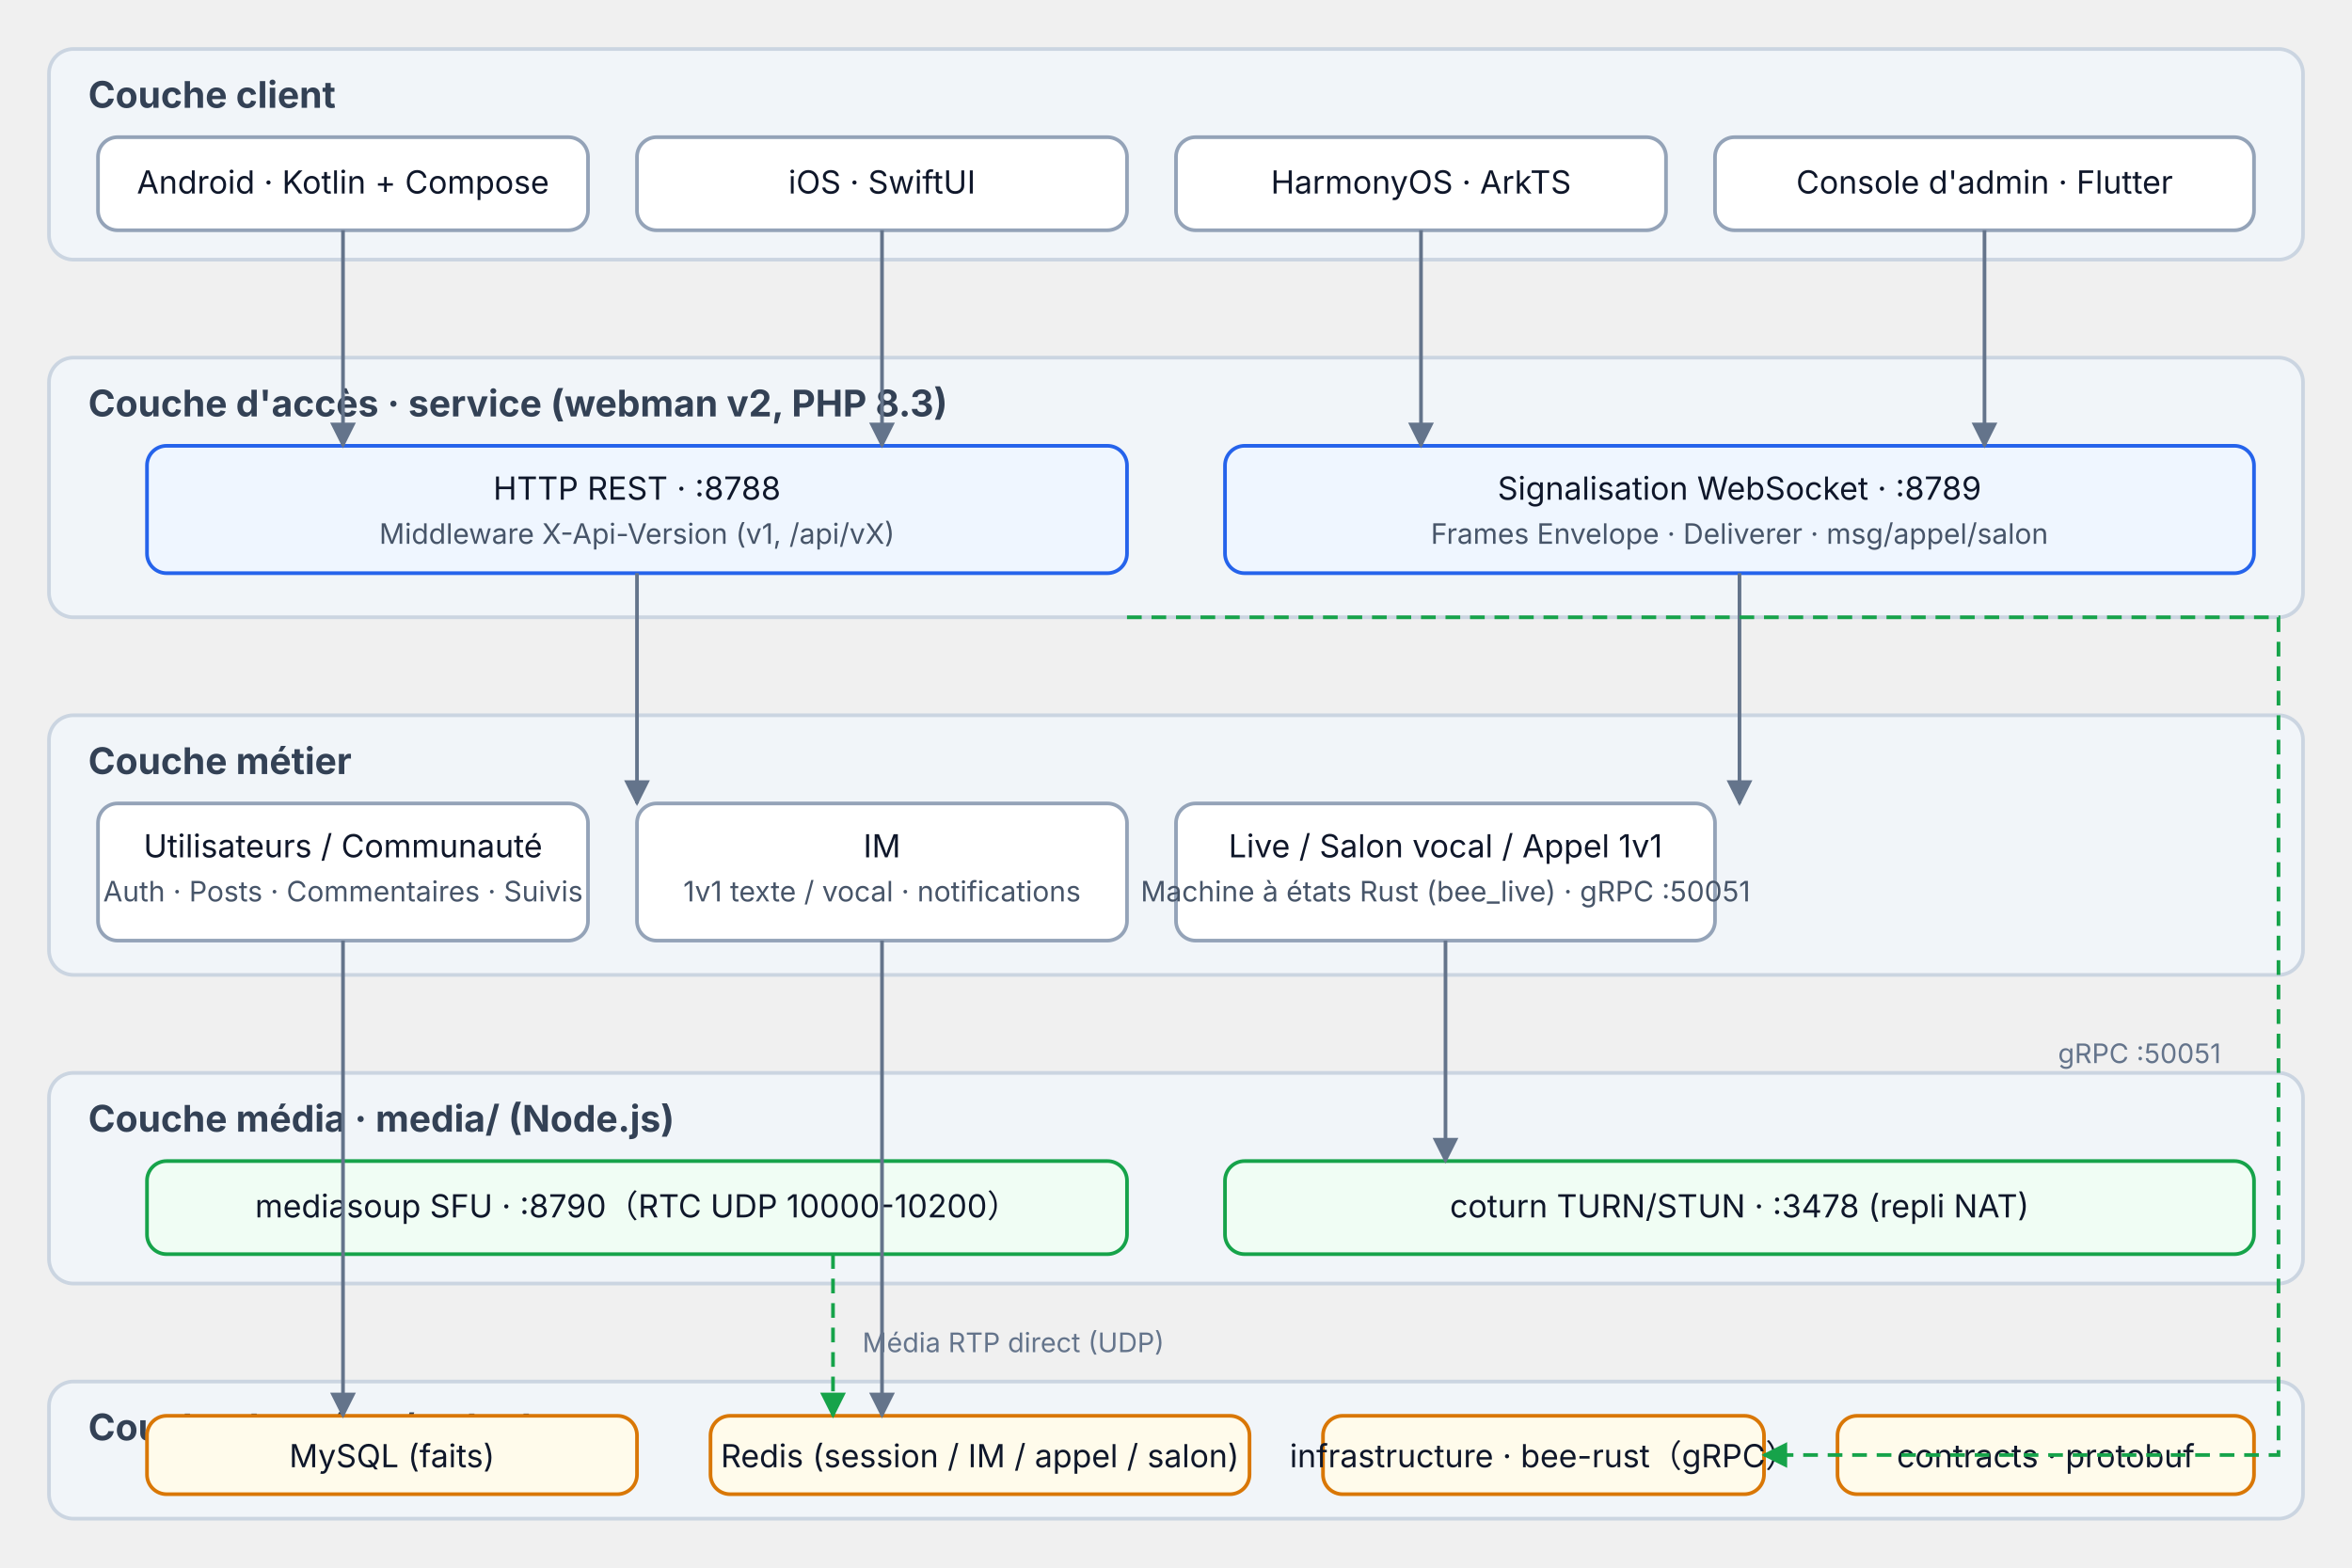
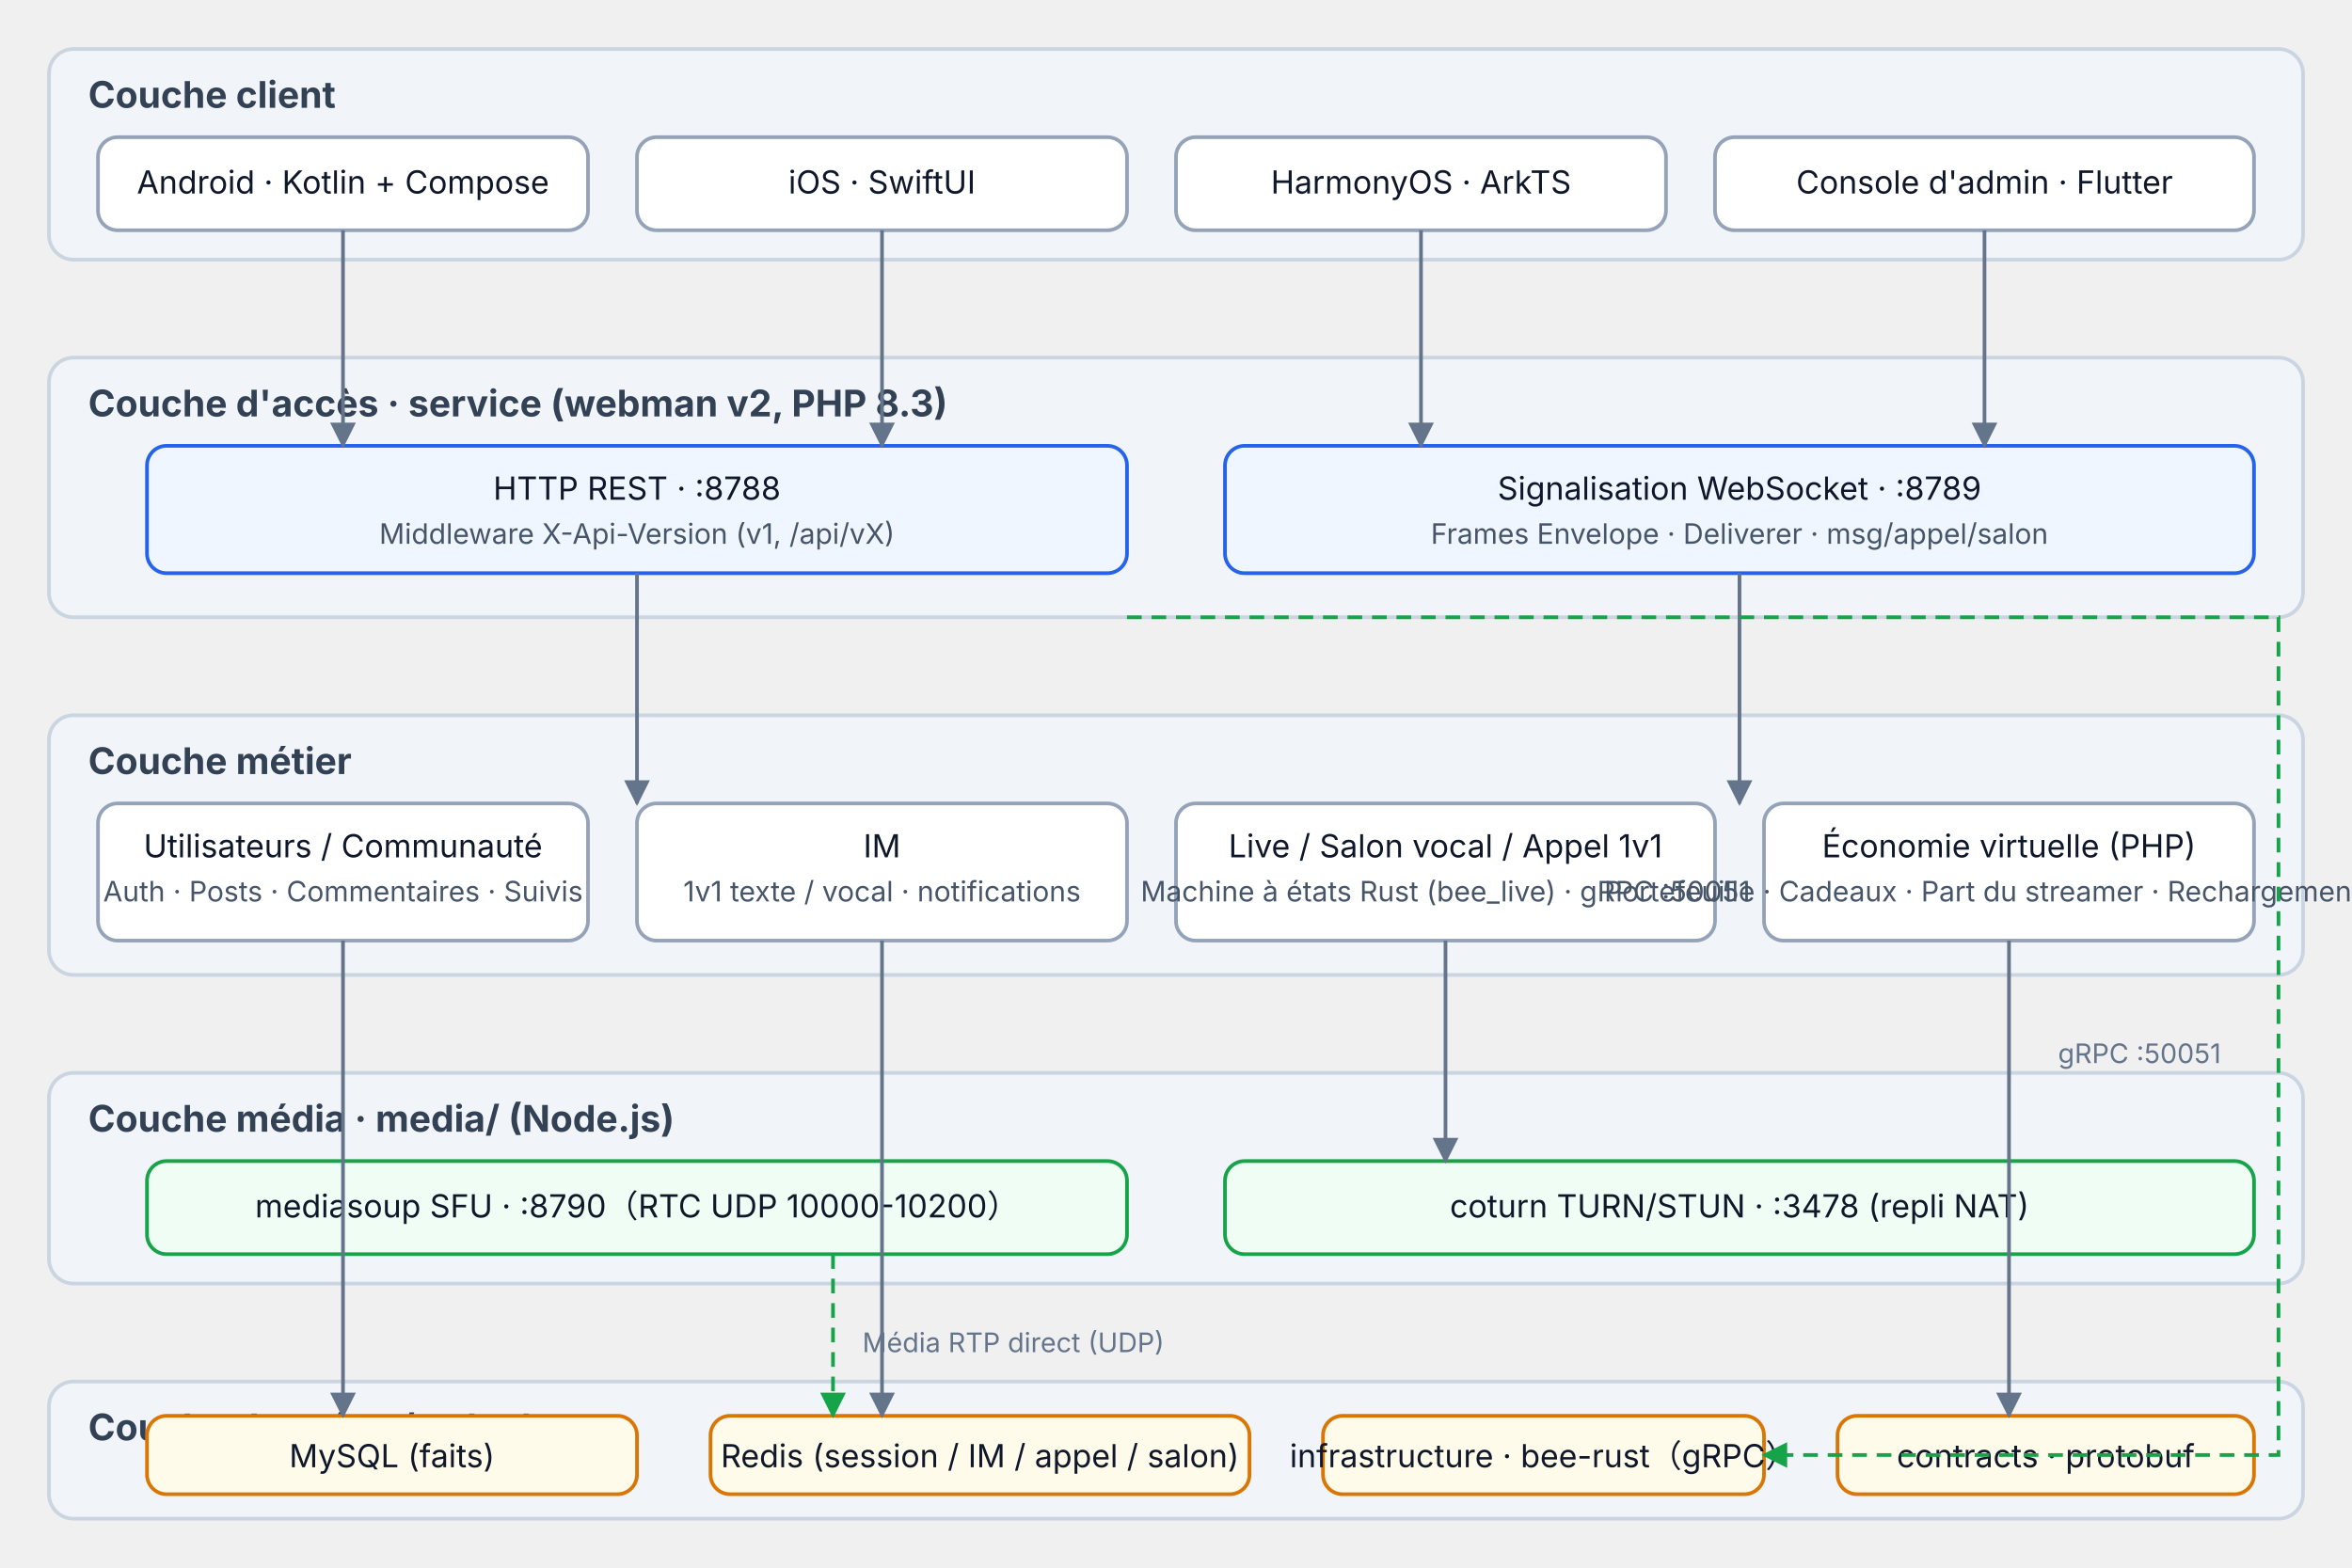
<svg xmlns="http://www.w3.org/2000/svg" viewBox="0 0 960 640" width="100%" font-family="system-ui, -apple-system, 'Segoe UI', 'PingFang SC', 'Microsoft YaHei', sans-serif">
  <defs>
    <marker id="arr" viewBox="0 0 10 10" refX="9" refY="5" markerWidth="7" markerHeight="7" orient="auto-start-reverse">
      <path d="M 0 0 L 10 5 L 0 10 z" fill="#64748b" />
    </marker>
    <marker id="arrg" viewBox="0 0 10 10" refX="9" refY="5" markerWidth="7" markerHeight="7" orient="auto-start-reverse">
      <path d="M 0 0 L 10 5 L 0 10 z" fill="#16a34a" />
    </marker>
  </defs>
  <style>
    .layer { fill: #f1f5f9; stroke: #cbd5e1; stroke-width: 1.5; rx: 10 }
    .box   { fill: #ffffff; stroke: #94a3b8; stroke-width: 1.5; rx: 8 }
    .boxb  { fill: #eff6ff; stroke: #2563eb; stroke-width: 1.5; rx: 8 }
    .boxg  { fill: #f0fdf4; stroke: #16a34a; stroke-width: 1.5; rx: 8 }
    .boxy  { fill: #fffbeb; stroke: #d97706; stroke-width: 1.5; rx: 8 }
    .lt    { font-size: 15px; font-weight: 700; fill: #334155 }
    .t     { font-size: 13px; fill: #0f172a; text-anchor: middle }
    .ts    { font-size: 11.5px; fill: #475569; text-anchor: middle }
    .edge  { stroke: #64748b; stroke-width: 1.5; fill: none; marker-end: url(#arr) }
    .edgeg { stroke: #16a34a; stroke-width: 1.5; fill: none; stroke-dasharray: 6 4; marker-end: url(#arrg) }
    .el    { font-size: 11px; fill: #64748b }
  </style>
  <g>
    <rect class="layer" x="20" y="20" width="920" height="86" />
    <text class="lt" x="36" y="44">Couche client</text>
    <rect class="box" x="40" y="56" width="200" height="38" />
    <text class="t" x="140" y="79">Android · Kotlin + Compose</text>
    <rect class="box" x="260" y="56" width="200" height="38" />
    <text class="t" x="360" y="79">iOS · SwiftUI</text>
    <rect class="box" x="480" y="56" width="200" height="38" />
    <text class="t" x="580" y="79">HarmonyOS · ArkTS</text>
    <rect class="box" x="700" y="56" width="220" height="38" />
    <text class="t" x="810" y="79">Console d'admin · Flutter</text>
  </g>
  <g>
    <rect class="layer" x="20" y="146" width="920" height="106" />
    <text class="lt" x="36" y="170">Couche d'accès · service (webman v2, PHP 8.3)</text>
    <rect class="boxb" x="60" y="182" width="400" height="52" />
    <text class="t" x="260" y="204">HTTP REST · :8788</text>
    <text class="ts" x="260" y="222">Middleware X-Api-Version (v1, /api/vX)</text>
    <rect class="boxb" x="500" y="182" width="420" height="52" />
    <text class="t" x="710" y="204">Signalisation WebSocket · :8789</text>
    <text class="ts" x="710" y="222">Frames Envelope · Deliverer · msg/appel/salon</text>
  </g>
  <g>
    <rect class="layer" x="20" y="292" width="920" height="106" />
    <text class="lt" x="36" y="316">Couche métier</text>
    <rect class="box" x="40" y="328" width="200" height="56" />
    <text class="t" x="140" y="350">Utilisateurs / Communauté</text>
    <text class="ts" x="140" y="368">Auth · Posts · Commentaires · Suivis</text>
    <rect class="box" x="260" y="328" width="200" height="56" />
    <text class="t" x="360" y="350">IM</text>
    <text class="ts" x="360" y="368">1v1 texte / vocal · notifications</text>
    <rect class="box" x="480" y="328" width="220" height="56" />
    <text class="t" x="590" y="350">Live / Salon vocal / Appel 1v1</text>
    <text class="ts" x="590" y="368">Machine à états Rust (bee_live) · gRPC :50051</text>
+     <rect class="box" x="720" y="328" width="200" height="56" />
+     <text class="t" x="820" y="350">Économie virtuelle (PHP)</text>
+     <text class="ts" x="820" y="368">Portefeuille · Cadeaux · Part du streamer · Rechargement IAP</text>
  </g>
  <g>
    <rect class="layer" x="20" y="438" width="920" height="86" />
    <text class="lt" x="36" y="462">Couche média · media/ (Node.js)</text>
    <rect class="boxg" x="60" y="474" width="400" height="38" />
    <text class="t" x="260" y="497">mediasoup SFU · :8790（RTC UDP 10000-10200）</text>
    <rect class="boxg" x="500" y="474" width="420" height="38" />
    <text class="t" x="710" y="497">coturn TURN/STUN · :3478 (repli NAT)</text>
  </g>
  <g>
    <rect class="layer" x="20" y="564" width="920" height="56" />
    <text class="lt" x="36" y="588">Couche données / calcul</text>
    <rect class="boxy" x="60" y="578" width="200" height="32" />
    <text class="t" x="160" y="599">MySQL (faits)</text>
    <rect class="boxy" x="290" y="578" width="220" height="32" />
    <text class="t" x="400" y="599">Redis (session / IM / appel / salon)</text>
    <rect class="boxy" x="540" y="578" width="180" height="32" />
    <text class="t" x="630" y="599">infrastructure · bee-rust（gRPC）</text>
    <rect class="boxy" x="750" y="578" width="170" height="32" />
    <text class="t" x="835" y="599">contracts · protobuf</text>
  </g>
  <path class="edge" d="M 140 94 L 140 182" />
  <path class="edge" d="M 360 94 L 360 182" />
  <path class="edge" d="M 580 94 L 580 182" />
  <path class="edge" d="M 810 94 L 810 182" />
  <path class="edge" d="M 260 234 L 260 328" />
  <path class="edge" d="M 710 234 L 710 328" />
  <path class="edgeg" d="M 460 252 L 930 252 L 930 594 L 720 594" />
  <text class="el" x="840" y="434">gRPC :50051</text>
  <path class="edge" d="M 590 384 L 590 474" />
  <path class="edge" d="M 140 384 L 140 578" />
  <path class="edge" d="M 360 384 L 360 578" />
+   <path class="edge" d="M 820 384 L 820 578" />
  <path class="edgeg" d="M 340 512 L 340 578" />
  <text class="el" x="352" y="552">Média RTP direct (UDP)</text>
</svg>
